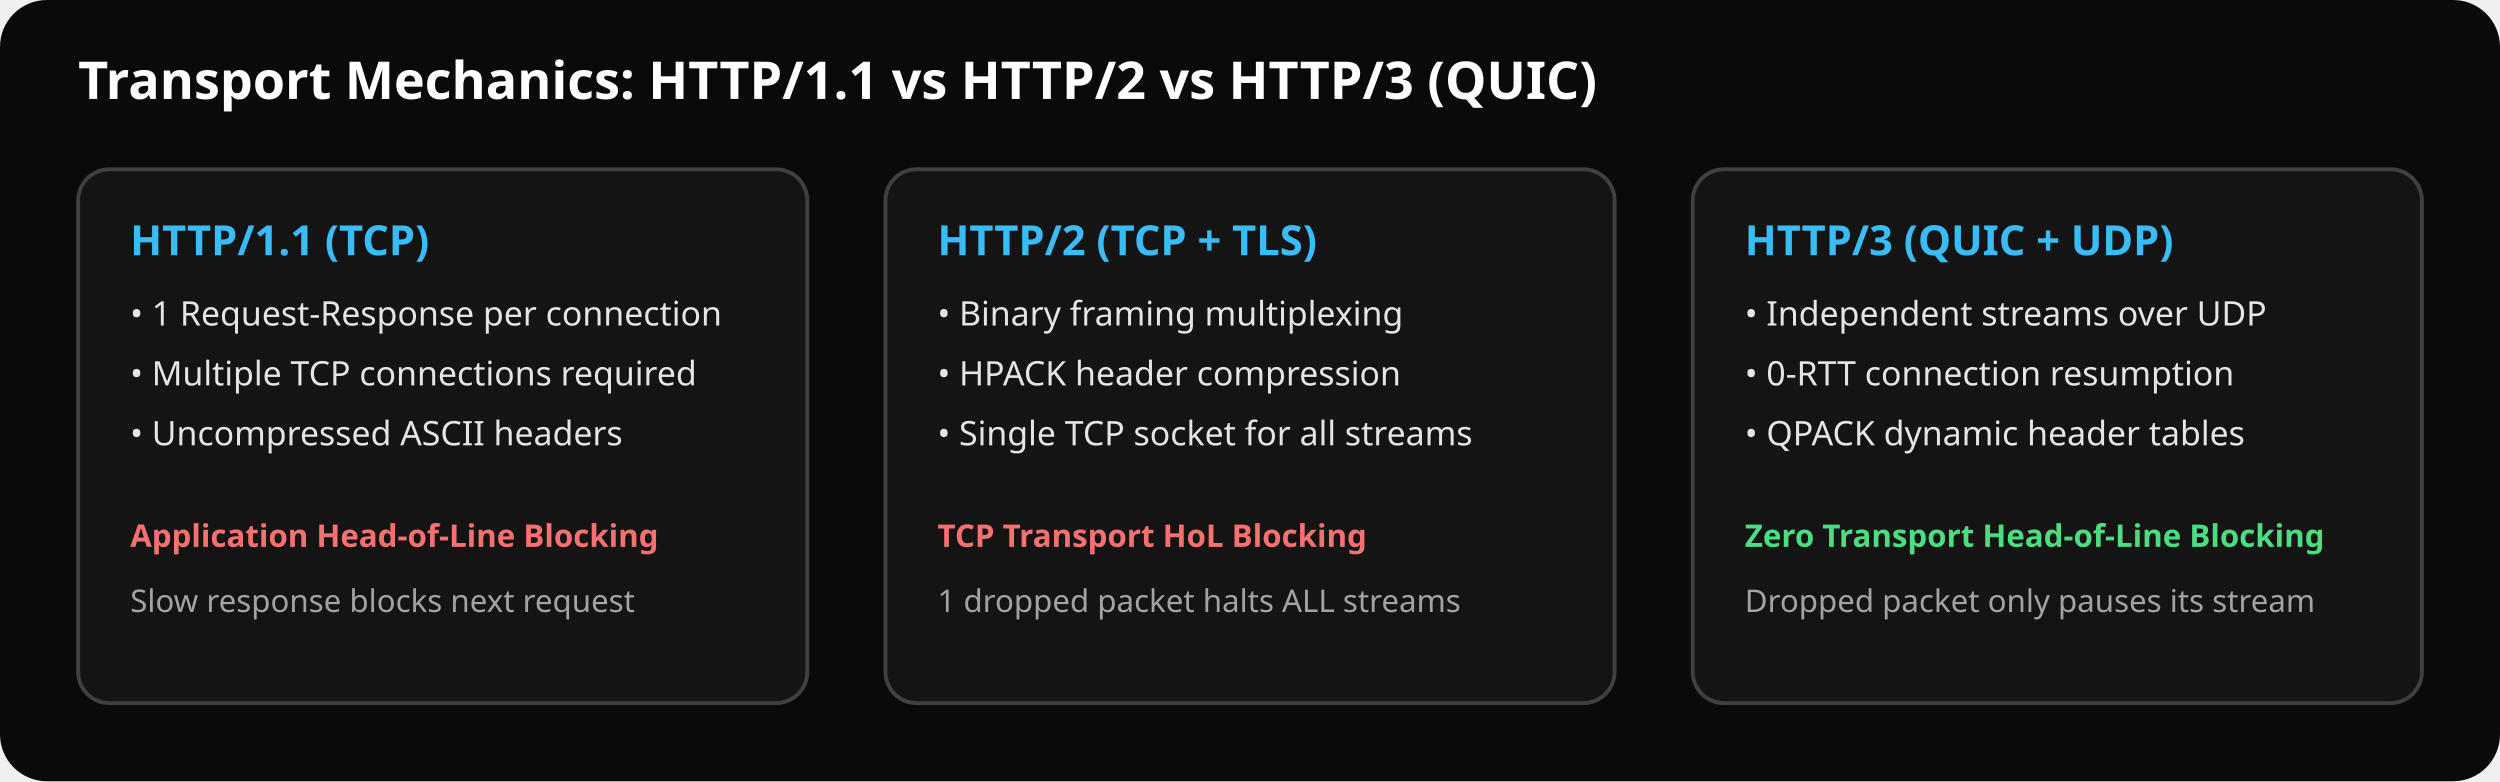
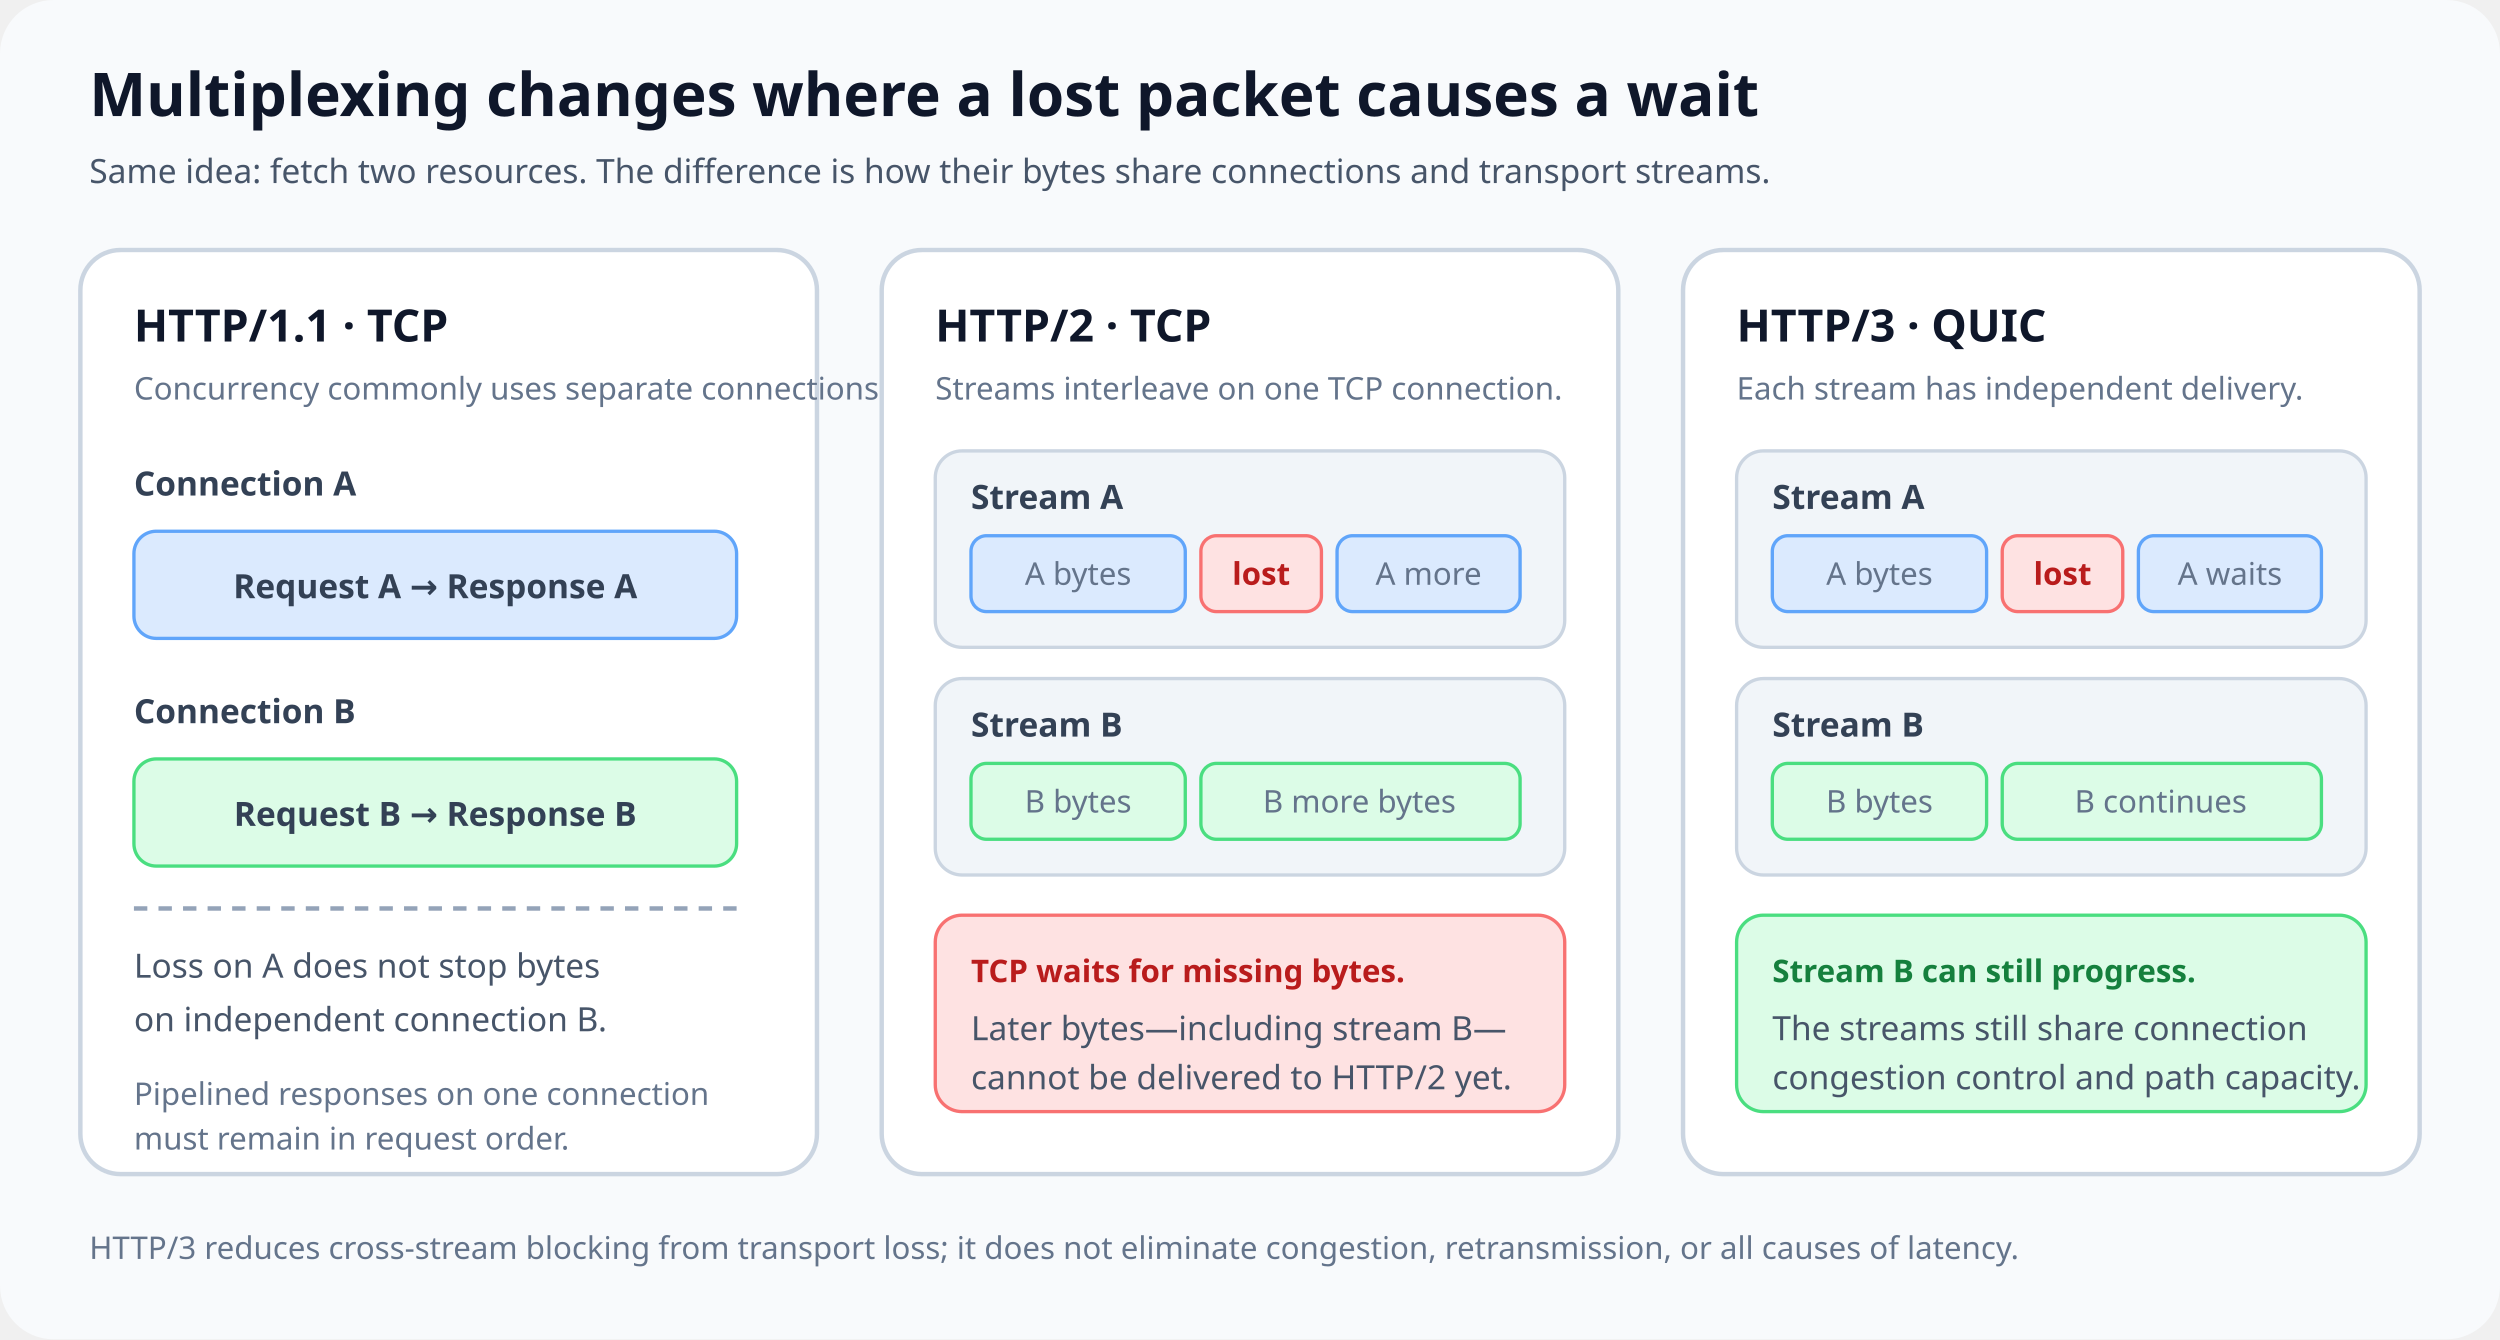
- <svg xmlns="http://www.w3.org/2000/svg" viewBox="0 0 960 300" role="img" aria-labelledby="http-title http-desc">
+ <svg xmlns="http://www.w3.org/2000/svg" viewBox="0 0 1120 600" role="img" aria-labelledby="http-title http-desc">
  <defs>
-     <marker id="arrow" markerWidth="8" markerHeight="8" refX="7" refY="4" orient="auto">
-       <path d="M0 0L8 4L0 8Z" fill="#38bdf8" />
-     </marker>
    <style>
-       .bg{fill:#0a0a0a}.card{fill:#141414;stroke:#404040;stroke-width:1.5}.title{fill:#fff;font:700 20px system-ui,sans-serif}.header{fill:#38bdf8;font:700 16px system-ui,sans-serif}.txt{fill:#e5e5e5;font:500 13px system-ui,sans-serif}.sub{fill:#a3a3a3;font:12px system-ui,sans-serif}.tag-red{fill:#f87171;font:600 12px system-ui,sans-serif}.tag-green{fill:#4ade80;font:600 12px system-ui,sans-serif}
+       .bg{fill:#f8fafc}.panel{fill:#fff;stroke:#cbd5e1;stroke-width:2}.title{fill:#0f172a;font:700 27px system-ui,sans-serif}.heading{fill:#0f172a;font:700 20px system-ui,sans-serif}.body{fill:#475569;font:15px system-ui,sans-serif}.small{fill:#64748b;font:14px system-ui,sans-serif}.lane{fill:#f1f5f9;stroke:#cbd5e1;stroke-width:1.5}.blue{fill:#dbeafe;stroke:#60a5fa;stroke-width:1.5}.green{fill:#dcfce7;stroke:#4ade80;stroke-width:1.5}.amber{fill:#fef3c7;stroke:#f59e0b;stroke-width:1.5}.red{fill:#fee2e2;stroke:#f87171;stroke-width:1.5}.label{fill:#334155;font:600 15px system-ui,sans-serif}.warn{fill:#b91c1c;font:700 14px system-ui,sans-serif}.good{fill:#15803d;font:700 14px system-ui,sans-serif}.muted{stroke:#94a3b8;stroke-width:2;stroke-dasharray:6 5}
    </style>
  </defs>
-   <rect class="bg" width="960" height="300" rx="18" />
-   <text class="title" x="30" y="38">Transport Mechanics: HTTP/1.1 vs HTTP/2 vs HTTP/3 (QUIC)</text>
-   <rect class="card" x="30" y="65" width="280" height="205" rx="12" />
-   <text class="header" x="50" y="98">HTTP/1.1 (TCP)</text>
-   <text class="txt" x="50" y="125">• 1 Request-Response per connection</text>
-   <text class="txt" x="50" y="148">• Multiple TCP connections required</text>
-   <text class="txt" x="50" y="171">• Uncompressed ASCII headers</text>
-   <text class="tag-red" x="50" y="210">Application Head-of-Line Blocking</text>
-   <text class="sub" x="50" y="235">Slow response blocks next request</text>
-   <rect class="card" x="340" y="65" width="280" height="205" rx="12" />
-   <text class="header" x="360" y="98">HTTP/2 (TCP + TLS)</text>
-   <text class="txt" x="360" y="125">• Binary framing multiplexing</text>
-   <text class="txt" x="360" y="148">• HPACK header compression</text>
-   <text class="txt" x="360" y="171">• Single TCP socket for all streams</text>
-   <text class="tag-red" x="360" y="210">TCP Transport HoL Blocking</text>
-   <text class="sub" x="360" y="235">1 dropped packet halts ALL streams</text>
-   <rect class="card" x="650" y="65" width="280" height="205" rx="12" />
-   <text class="header" x="670" y="98">HTTP/3 (QUIC + UDP)</text>
-   <text class="txt" x="670" y="125">• Independent streams over UDP</text>
-   <text class="txt" x="670" y="148">• 0-RTT connection resumption</text>
-   <text class="txt" x="670" y="171">• QPACK dynamic header tables</text>
-   <text class="tag-green" x="670" y="210">Zero Transport Head-of-Line Blocking</text>
-   <text class="sub" x="670" y="235">Dropped packet only pauses its stream</text>
+   <rect class="bg" width="1120" height="600" rx="24" />
+   <text class="title" x="40" y="52">Multiplexing changes where a lost packet causes a wait</text>
+   <text class="body" x="40" y="82">Same idea: fetch two resources. The difference is how their bytes share connections and transport streams.</text>
+   <rect class="panel" x="36" y="112" width="330" height="414" rx="18" />
+   <text class="heading" x="60" y="153">HTTP/1.1 · TCP</text>
+   <text class="small" x="60" y="179">Concurrency commonly uses separate connections.</text>
+   <text class="label" x="60" y="222">Connection A</text>
+   <rect class="blue" x="60" y="238" width="270" height="48" rx="10" />
+   <text class="label" x="195" y="268" text-anchor="middle">Request A → Response A</text>
+   <text class="label" x="60" y="324">Connection B</text>
+   <rect class="green" x="60" y="340" width="270" height="48" rx="10" />
+   <text class="label" x="195" y="370" text-anchor="middle">Request B → Response B</text>
+   <path class="muted" d="M60 407H330" />
+   <text class="body" x="60" y="438">Loss on A does not stop bytes</text>
+   <text class="body" x="60" y="462">on independent connection B.</text>
+   <text class="small" x="60" y="495">Pipelined responses on one connection</text>
+   <text class="small" x="60" y="515">must remain in request order.</text>
+   <rect class="panel" x="395" y="112" width="330" height="414" rx="18" />
+   <text class="heading" x="419" y="153">HTTP/2 · TCP</text>
+   <text class="small" x="419" y="179">Streams interleave on one TCP connection.</text>
+   <rect class="lane" x="419" y="202" width="282" height="88" rx="12" />
+   <text class="label" x="435" y="228">Stream A</text>
+   <rect class="blue" x="435" y="240" width="96" height="34" rx="7" />
+   <text class="small" x="483" y="262" text-anchor="middle">A bytes</text>
+   <rect class="red" x="538" y="240" width="54" height="34" rx="7" />
+   <text class="warn" x="565" y="262" text-anchor="middle">lost</text>
+   <rect class="blue" x="599" y="240" width="82" height="34" rx="7" />
+   <text class="small" x="640" y="262" text-anchor="middle">A more</text>
+   <rect class="lane" x="419" y="304" width="282" height="88" rx="12" />
+   <text class="label" x="435" y="330">Stream B</text>
+   <rect class="green" x="435" y="342" width="96" height="34" rx="7" />
+   <text class="small" x="483" y="364" text-anchor="middle">B bytes</text>
+   <rect class="green" x="538" y="342" width="143" height="34" rx="7" />
+   <text class="small" x="609" y="364" text-anchor="middle">B more bytes</text>
+   <rect class="red" x="419" y="410" width="282" height="88" rx="12" />
+   <text class="warn" x="435" y="440">TCP waits for missing bytes.</text>
+   <text class="body" x="435" y="466">Later bytes—including stream B—</text>
+   <text class="body" x="435" y="488">cannot be delivered to HTTP/2 yet.</text>
+   <rect class="panel" x="754" y="112" width="330" height="414" rx="18" />
+   <text class="heading" x="778" y="153">HTTP/3 · QUIC</text>
+   <text class="small" x="778" y="179">Each stream has independent delivery.</text>
+   <rect class="lane" x="778" y="202" width="282" height="88" rx="12" />
+   <text class="label" x="794" y="228">Stream A</text>
+   <rect class="blue" x="794" y="240" width="96" height="34" rx="7" />
+   <text class="small" x="842" y="262" text-anchor="middle">A bytes</text>
+   <rect class="red" x="897" y="240" width="54" height="34" rx="7" />
+   <text class="warn" x="924" y="262" text-anchor="middle">lost</text>
+   <rect class="blue" x="958" y="240" width="82" height="34" rx="7" />
+   <text class="small" x="999" y="262" text-anchor="middle">A waits</text>
+   <rect class="lane" x="778" y="304" width="282" height="88" rx="12" />
+   <text class="label" x="794" y="330">Stream B</text>
+   <rect class="green" x="794" y="342" width="96" height="34" rx="7" />
+   <text class="small" x="842" y="364" text-anchor="middle">B bytes</text>
+   <rect class="green" x="897" y="342" width="143" height="34" rx="7" />
+   <text class="small" x="968" y="364" text-anchor="middle">B continues</text>
+   <rect class="green" x="778" y="410" width="282" height="88" rx="12" />
+   <text class="good" x="794" y="440">Stream B can still progress.</text>
+   <text class="body" x="794" y="466">The streams still share connection</text>
+   <text class="body" x="794" y="488">congestion control and path capacity.</text>
+   <text class="small" x="40" y="564">HTTP/3 reduces cross-stream blocking from transport loss; it does not eliminate congestion, retransmission, or all causes of latency.</text>
</svg>
